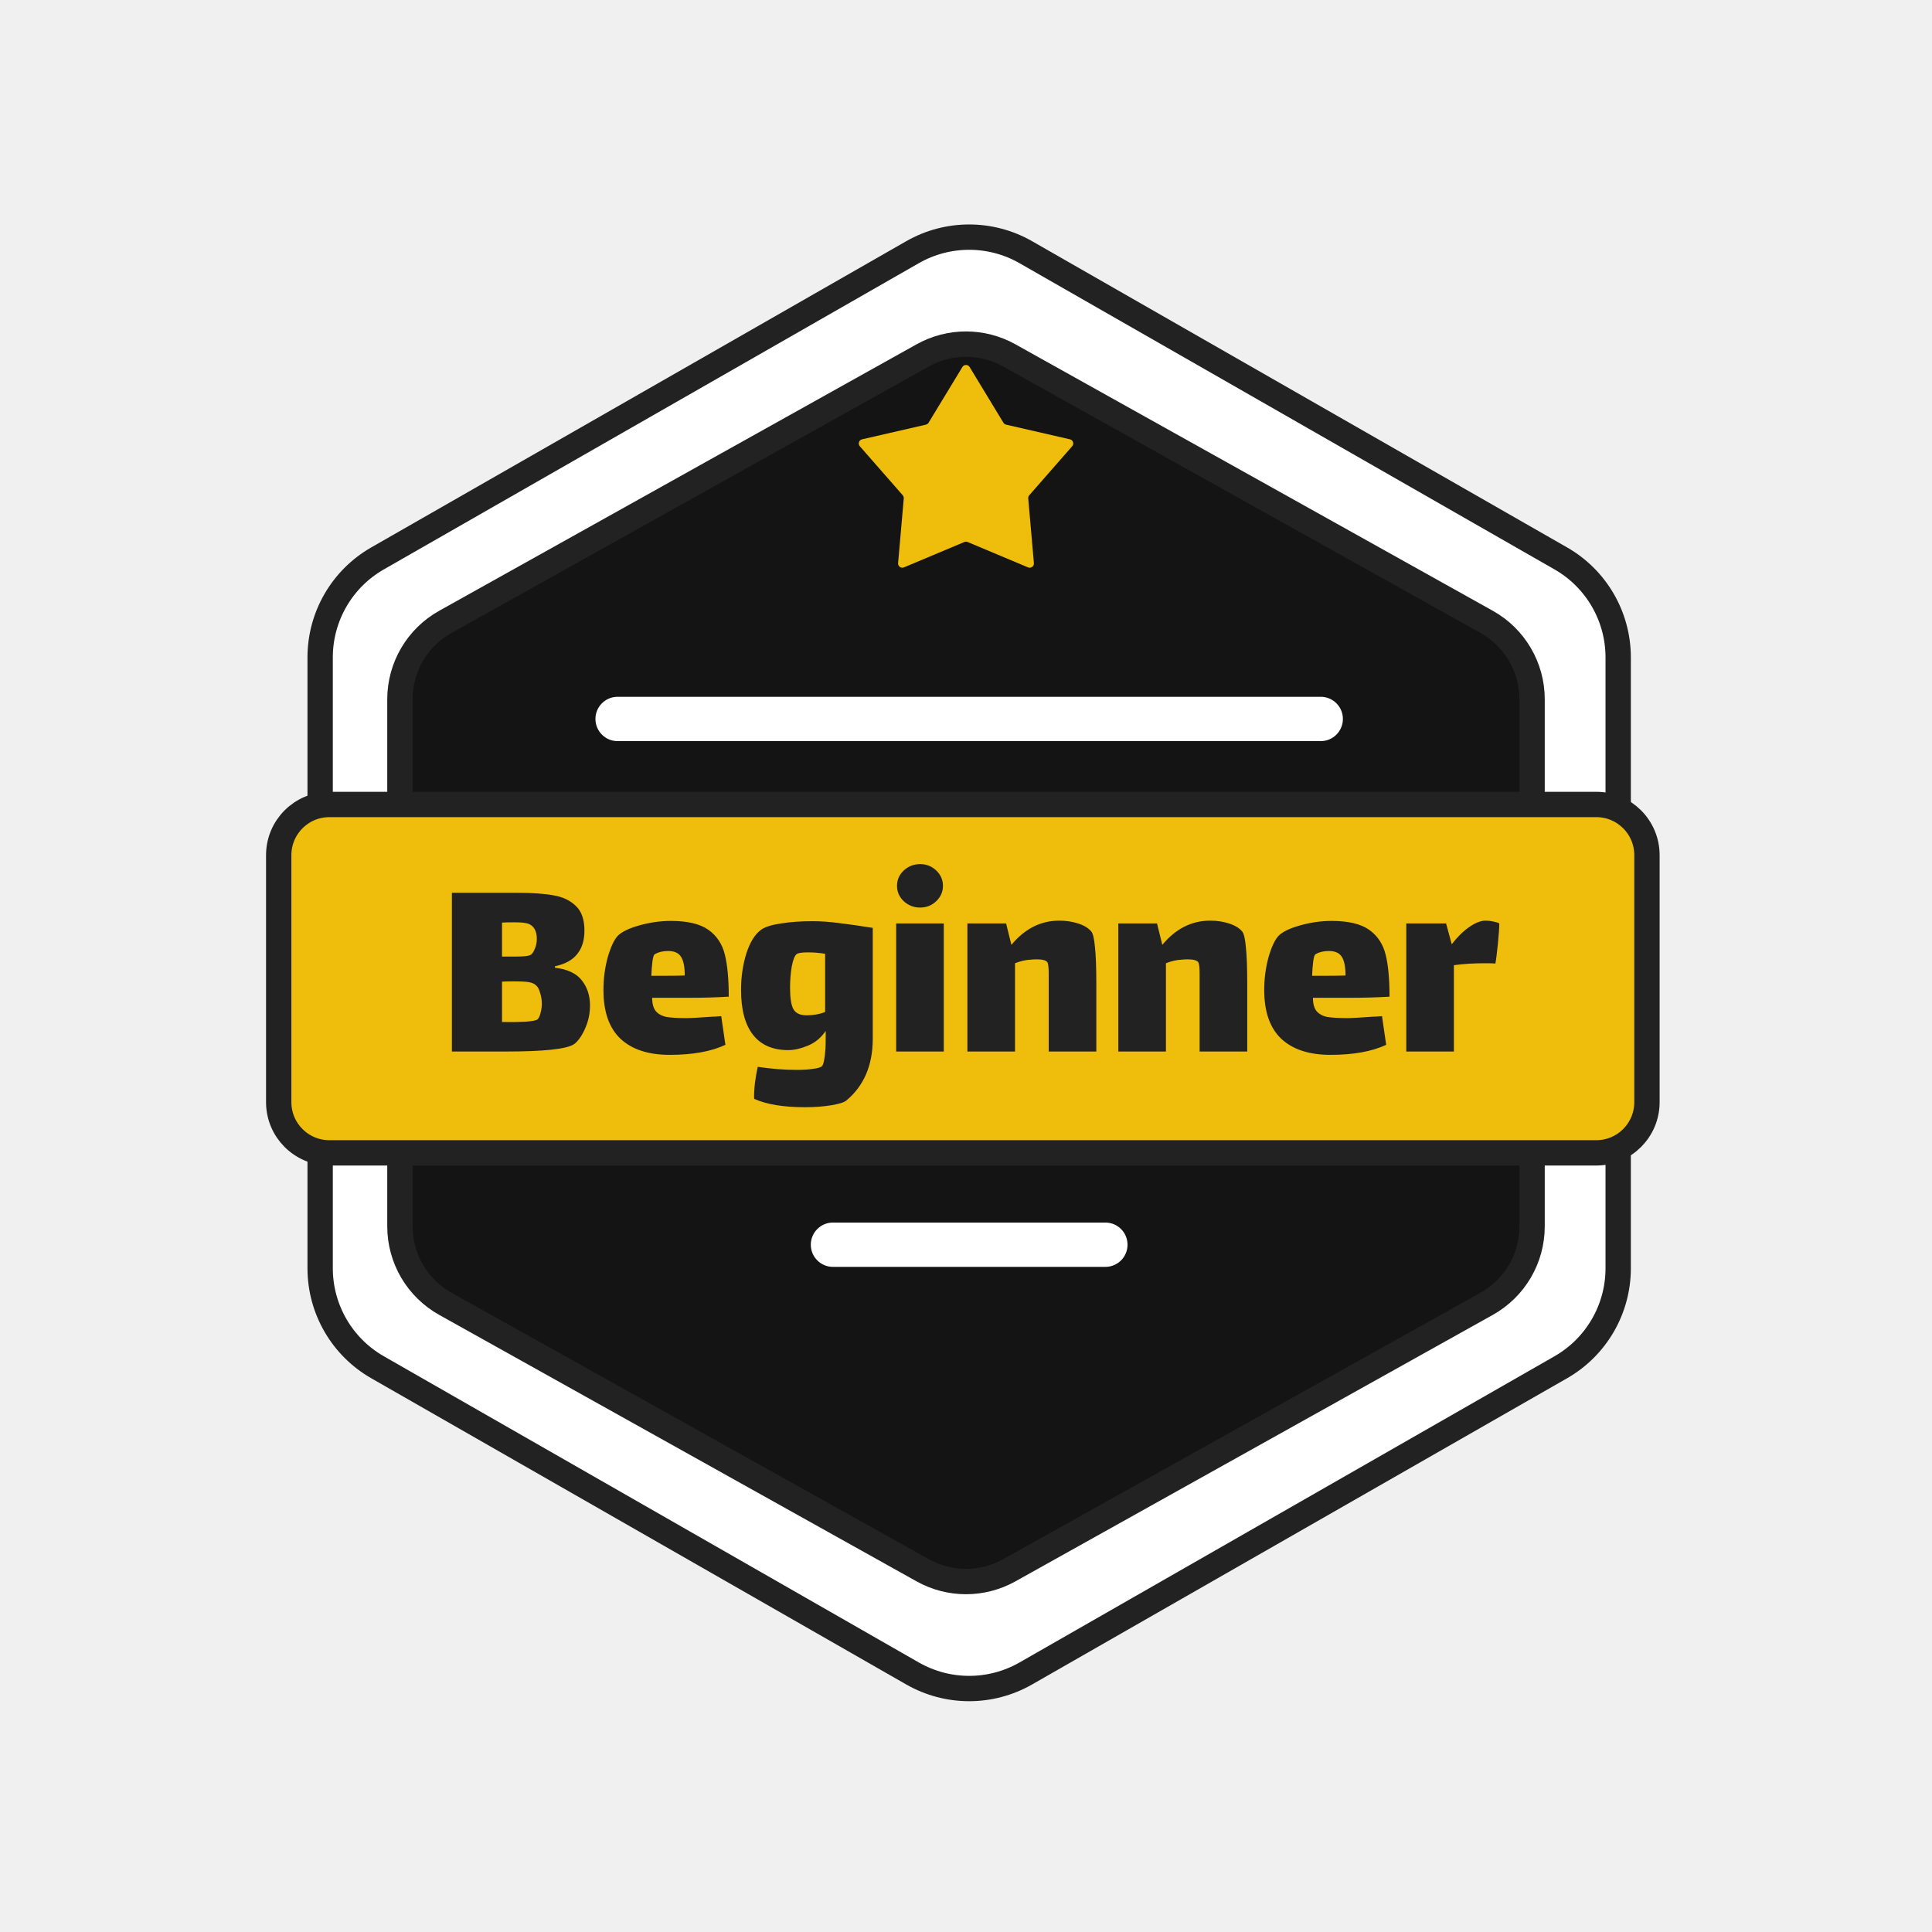
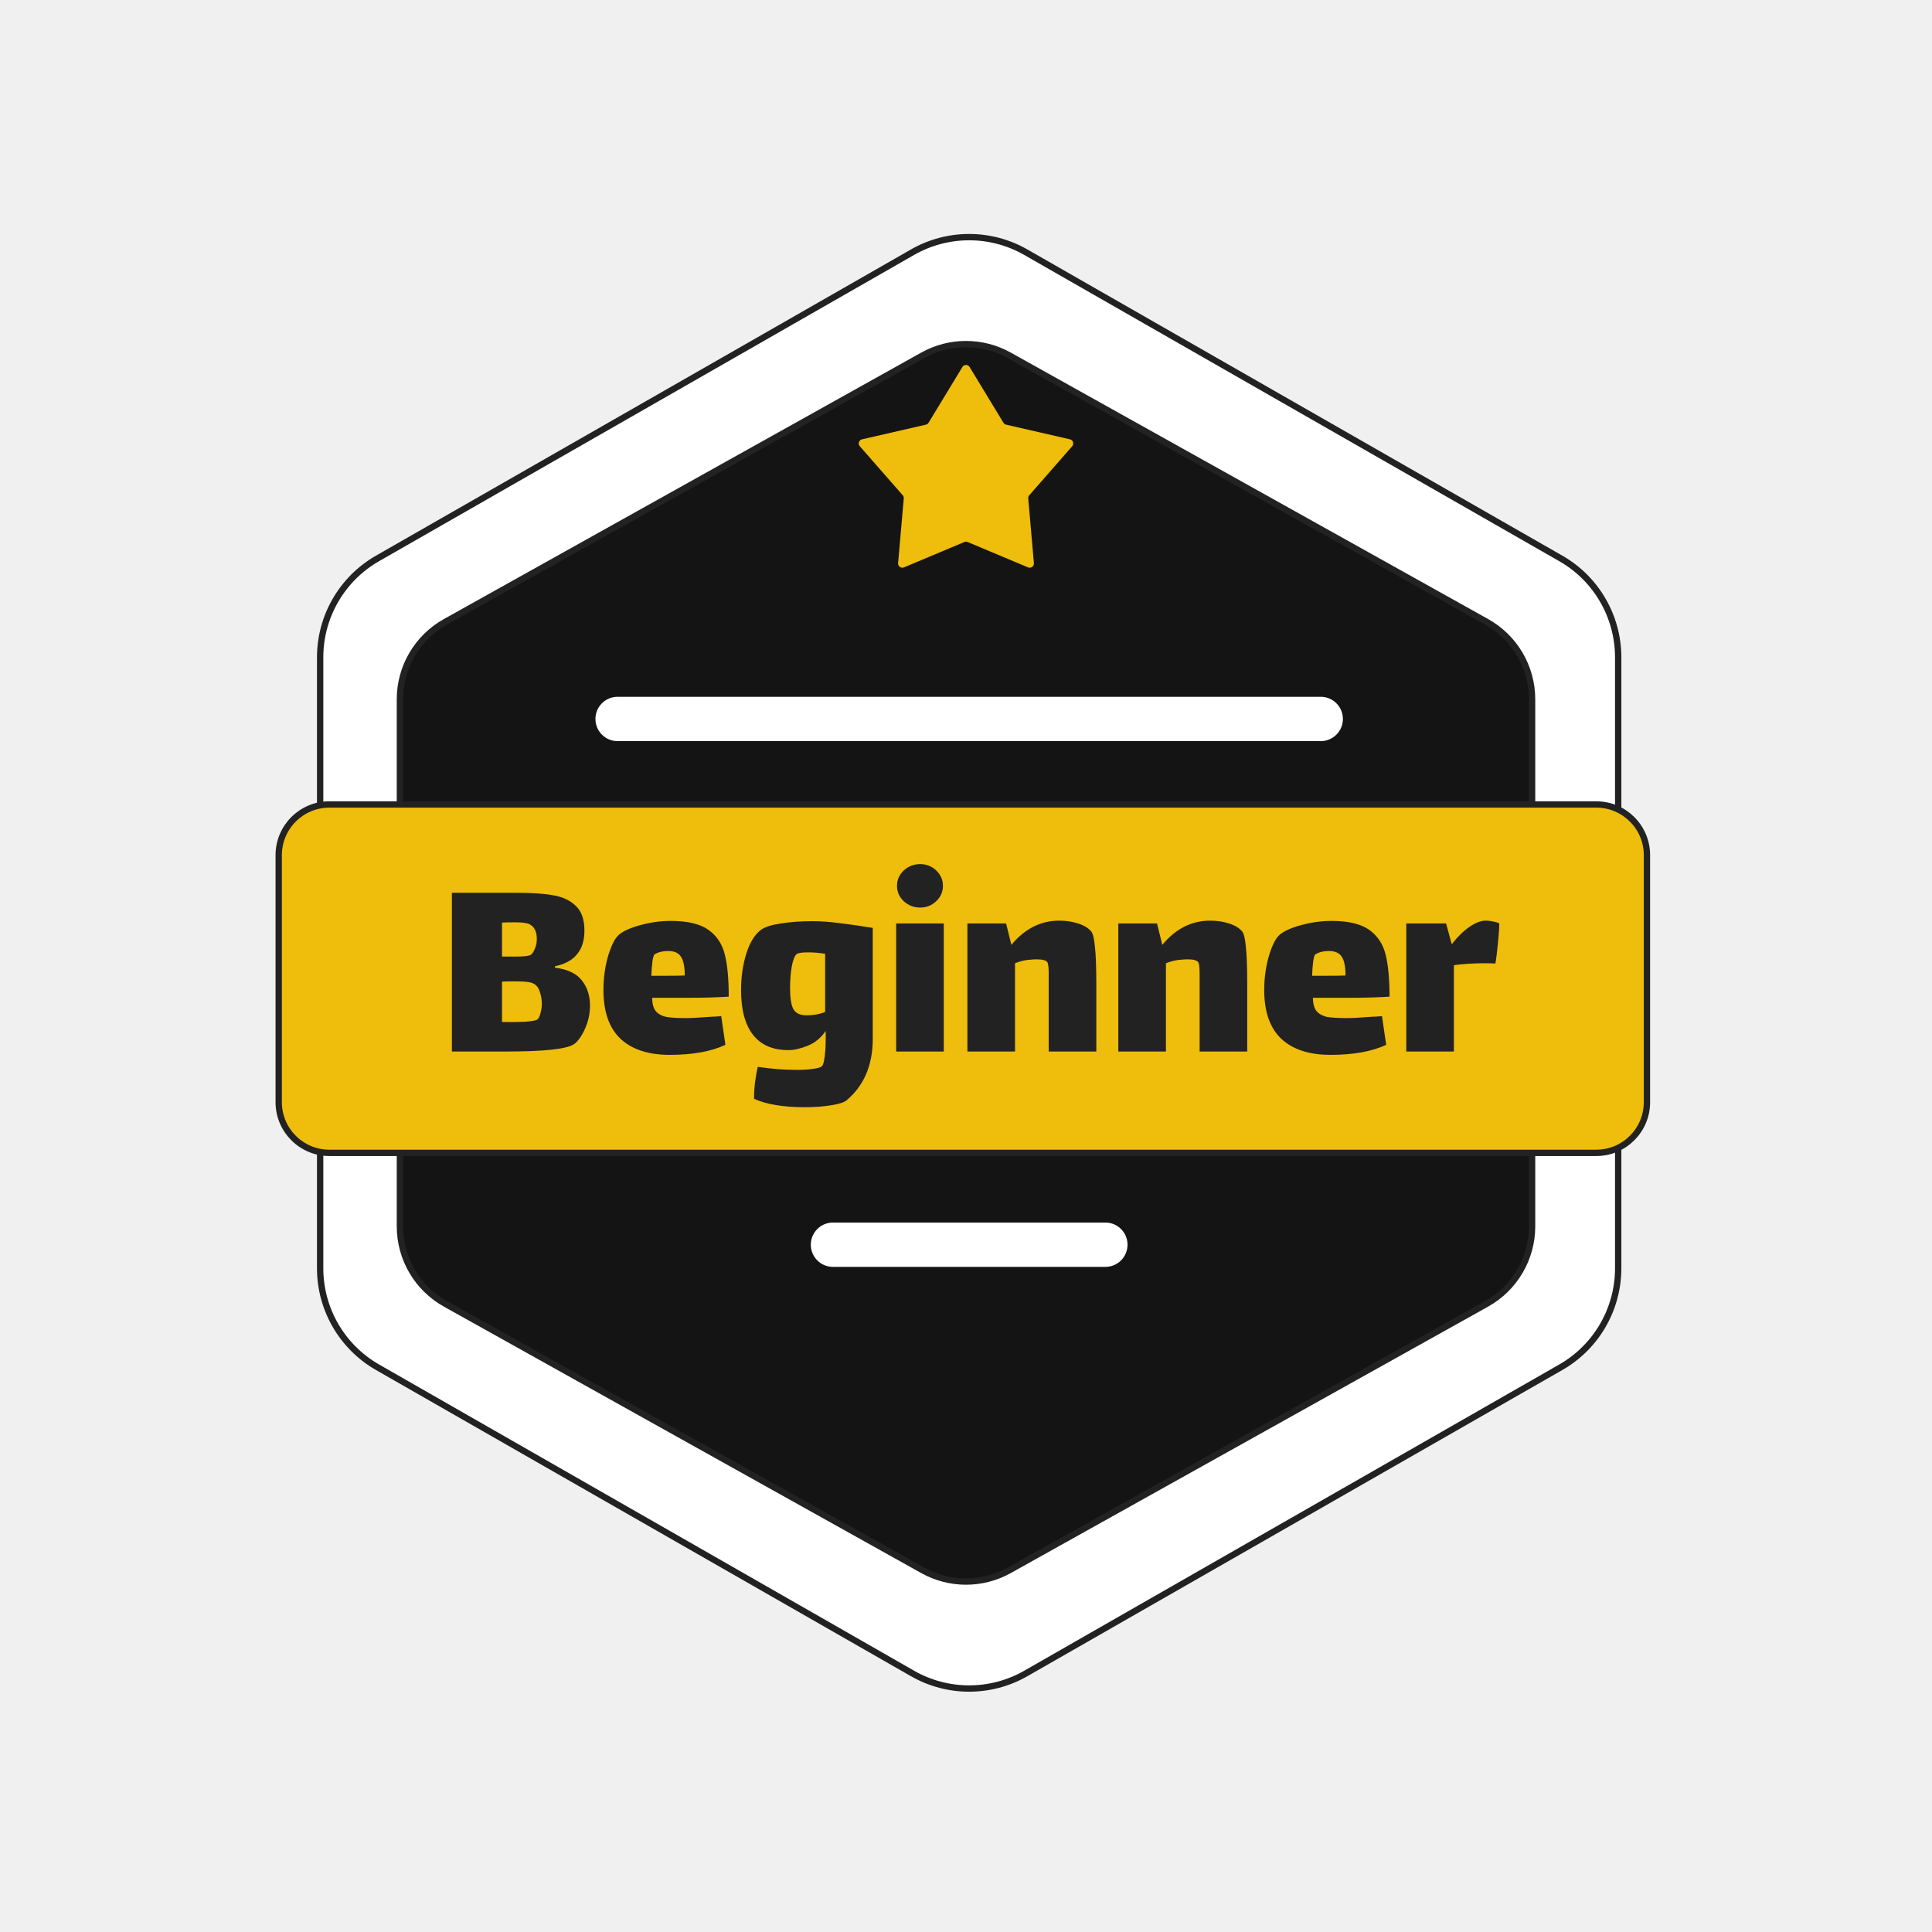
<svg xmlns="http://www.w3.org/2000/svg" width="305" height="305" viewBox="0 0 305 305" fill="none">
-   <path d="M246.401 88.156L161.942 39.813C156.402 36.643 149.598 36.643 144.058 39.813L59.599 88.156C53.997 91.362 50.541 97.323 50.541 103.778V200.222C50.541 206.677 53.997 212.638 59.599 215.844L144.058 264.186C149.598 267.357 156.402 267.357 161.942 264.186L246.401 215.844C252.003 212.638 255.459 206.677 255.459 200.222V103.778C255.459 97.323 252.003 91.362 246.401 88.156Z" fill="white" stroke="#222222" stroke-width="4" />
-   <path d="M159.324 56.099L234.689 98.168C239.12 100.641 241.866 105.319 241.866 110.393V193.607C241.866 198.681 239.12 203.359 234.689 205.832L159.324 247.901C155.083 250.268 149.917 250.268 145.676 247.901L70.311 205.832C65.88 203.359 63.134 198.681 63.134 193.607V110.393C63.134 105.319 65.88 100.641 70.311 98.168L145.676 56.099C149.917 53.732 155.083 53.732 159.324 56.099Z" fill="#151414" stroke="#222222" stroke-width="4" />
+   <path d="M246.401 88.156L161.942 39.813C156.402 36.643 149.598 36.643 144.058 39.813L59.599 88.156C53.997 91.362 50.541 97.323 50.541 103.778V200.222C50.541 206.677 53.997 212.638 59.599 215.844L144.058 264.186C149.598 267.357 156.402 267.357 161.942 264.186L246.401 215.844C252.003 212.638 255.459 206.677 255.459 200.222V103.778C255.459 97.323 252.003 91.362 246.401 88.156Z" fill="white" stroke="#222222" strokeWidth="4" />
+   <path d="M159.324 56.099L234.689 98.168C239.12 100.641 241.866 105.319 241.866 110.393V193.607C241.866 198.681 239.12 203.359 234.689 205.832L159.324 247.901C155.083 250.268 149.917 250.268 145.676 247.901L70.311 205.832C65.88 203.359 63.134 198.681 63.134 193.607V110.393C63.134 105.319 65.88 100.641 70.311 98.168L145.676 56.099C149.917 53.732 155.083 53.732 159.324 56.099Z" fill="#151414" stroke="#222222" strokeWidth="4" />
  <path d="M151.93 57.939C152.19 57.511 152.81 57.511 153.07 57.939L158.411 66.737C158.504 66.891 158.656 67 158.831 67.04L168.913 69.355C169.404 69.468 169.597 70.065 169.265 70.444L162.487 78.185C162.368 78.321 162.309 78.501 162.325 78.682L163.219 88.899C163.263 89.399 162.76 89.766 162.297 89.572L152.758 85.566C152.593 85.496 152.407 85.496 152.242 85.566L142.703 89.572C142.24 89.766 141.737 89.399 141.781 88.899L142.675 78.682C142.691 78.501 142.632 78.321 142.513 78.185L135.735 70.444C135.403 70.065 135.596 69.468 136.087 69.355L146.169 67.04C146.344 67 146.496 66.891 146.589 66.737L151.93 57.939Z" fill="#EFBD0B" />
-   <rect x="44" y="127" width="216" height="55" rx="8" fill="#EFBD0B" stroke="#222222" stroke-width="4" />
+   <rect x="44" y="127" width="216" height="55" rx="8" fill="#EFBD0B" stroke="#222222" strokeWidth="4" />
  <path d="M87.603 152.769C89.596 153.003 91.017 153.677 91.867 154.791C92.717 155.875 93.142 157.194 93.142 158.747C93.142 159.714 92.995 160.637 92.702 161.516C92.409 162.366 92.058 163.099 91.647 163.714C91.237 164.3 90.885 164.681 90.592 164.857C89.42 165.619 85.845 166 79.867 166H71.339V140.944H81.669C84.013 140.944 85.903 141.076 87.339 141.34C88.805 141.574 89.992 142.131 90.9 143.01C91.808 143.86 92.263 145.164 92.263 146.922C92.263 148.446 91.882 149.677 91.12 150.615C90.387 151.553 89.215 152.197 87.603 152.549V152.769ZM84.087 146.263C83.793 145.97 83.442 145.794 83.032 145.735C82.651 145.647 82.035 145.604 81.185 145.604C80.335 145.604 79.691 145.618 79.251 145.647V151.01H79.691C79.837 151.01 80.453 151.01 81.537 151.01C82.621 151.01 83.339 150.937 83.691 150.791C83.955 150.673 84.189 150.366 84.394 149.867C84.629 149.369 84.746 148.827 84.746 148.241C84.746 147.362 84.526 146.702 84.087 146.263ZM84.834 160.945C85.039 160.769 85.2 160.447 85.317 159.978C85.464 159.48 85.537 158.981 85.537 158.483C85.537 157.868 85.449 157.296 85.273 156.769C85.127 156.212 84.922 155.816 84.658 155.582C84.394 155.318 84.013 155.142 83.515 155.054C83.046 154.967 82.24 154.923 81.097 154.923C80.365 154.923 79.749 154.937 79.251 154.967V161.34C80.629 161.37 81.859 161.355 82.944 161.297C84.028 161.209 84.658 161.091 84.834 160.945ZM108.32 160.725C109.053 160.725 110.415 160.652 112.408 160.505C112.672 160.505 113.155 160.476 113.859 160.417L114.518 164.945C112.262 166 109.331 166.527 105.727 166.527C102.356 166.527 99.763 165.678 97.946 163.978C96.158 162.278 95.265 159.714 95.265 156.285C95.265 154.527 95.484 152.827 95.924 151.186C96.393 149.545 96.92 148.402 97.506 147.757C98.122 147.113 99.265 146.556 100.935 146.087C102.606 145.618 104.261 145.384 105.902 145.384C108.54 145.384 110.518 145.853 111.837 146.79C113.155 147.728 114.02 149.032 114.43 150.703C114.84 152.344 115.046 154.556 115.046 157.34C113.053 157.458 111.104 157.516 109.199 157.516H102.957C102.957 158.454 103.148 159.157 103.529 159.626C103.939 160.095 104.51 160.403 105.243 160.549C105.976 160.666 107.001 160.725 108.32 160.725ZM103.397 150.615C103.221 150.703 103.089 151.084 103.001 151.758C102.913 152.432 102.855 153.194 102.825 154.043H105.111C106.488 154.043 107.485 154.029 108.1 153.999C108.1 152.593 107.895 151.596 107.485 151.01C107.104 150.424 106.43 150.131 105.463 150.131C104.672 150.131 103.983 150.292 103.397 150.615ZM128.241 145.428C129.619 145.428 131.055 145.53 132.549 145.735C134.044 145.911 135.787 146.16 137.78 146.483V163.978C137.78 168.169 136.388 171.421 133.604 173.737C133.252 174.03 132.461 174.279 131.23 174.484C130 174.689 128.608 174.792 127.054 174.792C123.684 174.792 121.017 174.352 119.054 173.473C119.025 172.828 119.069 171.978 119.186 170.923C119.332 169.868 119.479 169.033 119.625 168.418C121.735 168.74 123.801 168.901 125.824 168.901C126.849 168.901 127.714 168.843 128.417 168.725C129.15 168.637 129.604 168.491 129.78 168.286C130.014 168.051 130.19 167.172 130.307 165.648C130.337 165.238 130.351 164.637 130.351 163.846V162.747C129.619 163.831 128.681 164.608 127.538 165.077C126.395 165.546 125.369 165.78 124.461 165.78C121.999 165.78 120.138 164.974 118.878 163.363C117.618 161.751 116.988 159.392 116.988 156.285C116.988 154.234 117.266 152.314 117.823 150.527C118.409 148.71 119.201 147.45 120.197 146.746C120.842 146.307 121.882 145.985 123.318 145.779C124.783 145.545 126.424 145.428 128.241 145.428ZM127.318 160.285C128.402 160.285 129.384 160.11 130.263 159.758V150.571C129.941 150.512 129.457 150.454 128.813 150.395C128.52 150.366 128.08 150.351 127.494 150.351C126.585 150.351 126.014 150.439 125.78 150.615C125.457 150.849 125.193 151.509 124.988 152.593C124.813 153.648 124.725 154.761 124.725 155.934C124.725 157.545 124.9 158.674 125.252 159.318C125.633 159.963 126.322 160.285 127.318 160.285ZM145.257 143.274C144.26 143.274 143.396 142.937 142.663 142.263C141.96 141.589 141.608 140.783 141.608 139.845C141.608 138.907 141.96 138.101 142.663 137.427C143.396 136.753 144.26 136.416 145.257 136.416C146.253 136.416 147.103 136.753 147.806 137.427C148.51 138.101 148.861 138.907 148.861 139.845C148.861 140.783 148.51 141.589 147.806 142.263C147.103 142.937 146.253 143.274 145.257 143.274ZM141.476 145.779H148.993V166H141.476V145.779ZM172.282 147.054C172.545 147.377 172.736 148.182 172.853 149.472C173 150.761 173.073 152.725 173.073 155.362V166H165.556V155.45V153.648C165.556 152.71 165.483 152.124 165.336 151.89C165.102 151.596 164.56 151.45 163.71 151.45C163.299 151.45 162.992 151.465 162.787 151.494C161.966 151.523 161.116 151.714 160.237 152.065V166H152.72V145.779H158.83L159.666 149.164C161.776 146.615 164.296 145.34 167.226 145.34C168.281 145.34 169.263 145.486 170.172 145.779C171.109 146.072 171.813 146.497 172.282 147.054ZM196.106 147.054C196.37 147.377 196.561 148.182 196.678 149.472C196.824 150.761 196.898 152.725 196.898 155.362V166H189.381V155.45V153.648C189.381 152.71 189.308 152.124 189.161 151.89C188.927 151.596 188.384 151.45 187.535 151.45C187.124 151.45 186.817 151.465 186.611 151.494C185.791 151.523 184.941 151.714 184.062 152.065V166H176.545V145.779H182.655L183.49 149.164C185.6 146.615 188.121 145.34 191.051 145.34C192.106 145.34 193.088 145.486 193.996 145.779C194.934 146.072 195.637 146.497 196.106 147.054ZM212.634 160.725C213.367 160.725 214.73 160.652 216.722 160.505C216.986 160.505 217.47 160.476 218.173 160.417L218.832 164.945C216.576 166 213.645 166.527 210.041 166.527C206.671 166.527 204.077 165.678 202.26 163.978C200.473 162.278 199.579 159.714 199.579 156.285C199.579 154.527 199.799 152.827 200.238 151.186C200.707 149.545 201.234 148.402 201.821 147.757C202.436 147.113 203.579 146.556 205.249 146.087C206.92 145.618 208.575 145.384 210.217 145.384C212.854 145.384 214.832 145.853 216.151 146.79C217.47 147.728 218.334 149.032 218.744 150.703C219.155 152.344 219.36 154.556 219.36 157.34C217.367 157.458 215.418 157.516 213.513 157.516H207.271C207.271 158.454 207.462 159.157 207.843 159.626C208.253 160.095 208.825 160.403 209.557 160.549C210.29 160.666 211.315 160.725 212.634 160.725ZM207.711 150.615C207.535 150.703 207.403 151.084 207.315 151.758C207.227 152.432 207.169 153.194 207.139 154.043H209.425C210.803 154.043 211.799 154.029 212.414 153.999C212.414 152.593 212.209 151.596 211.799 151.01C211.418 150.424 210.744 150.131 209.777 150.131C208.986 150.131 208.297 150.292 207.711 150.615ZM234.533 145.34C234.914 145.34 235.31 145.384 235.72 145.472C236.16 145.56 236.482 145.662 236.687 145.779C236.687 146.424 236.614 147.494 236.468 148.988C236.321 150.454 236.189 151.494 236.072 152.109C235.779 152.08 235.237 152.065 234.446 152.065C232.599 152.065 230.958 152.168 229.522 152.373V166H222.005V145.779H228.291L229.171 149.032H229.215C230.064 147.919 230.973 147.025 231.94 146.351C232.907 145.677 233.772 145.34 234.533 145.34Z" fill="#222222" />
  <rect x="94" y="110" width="118" height="7" rx="3.5" fill="white" />
  <rect x="128" y="193" width="50" height="7" rx="3.5" fill="white" />
</svg>
